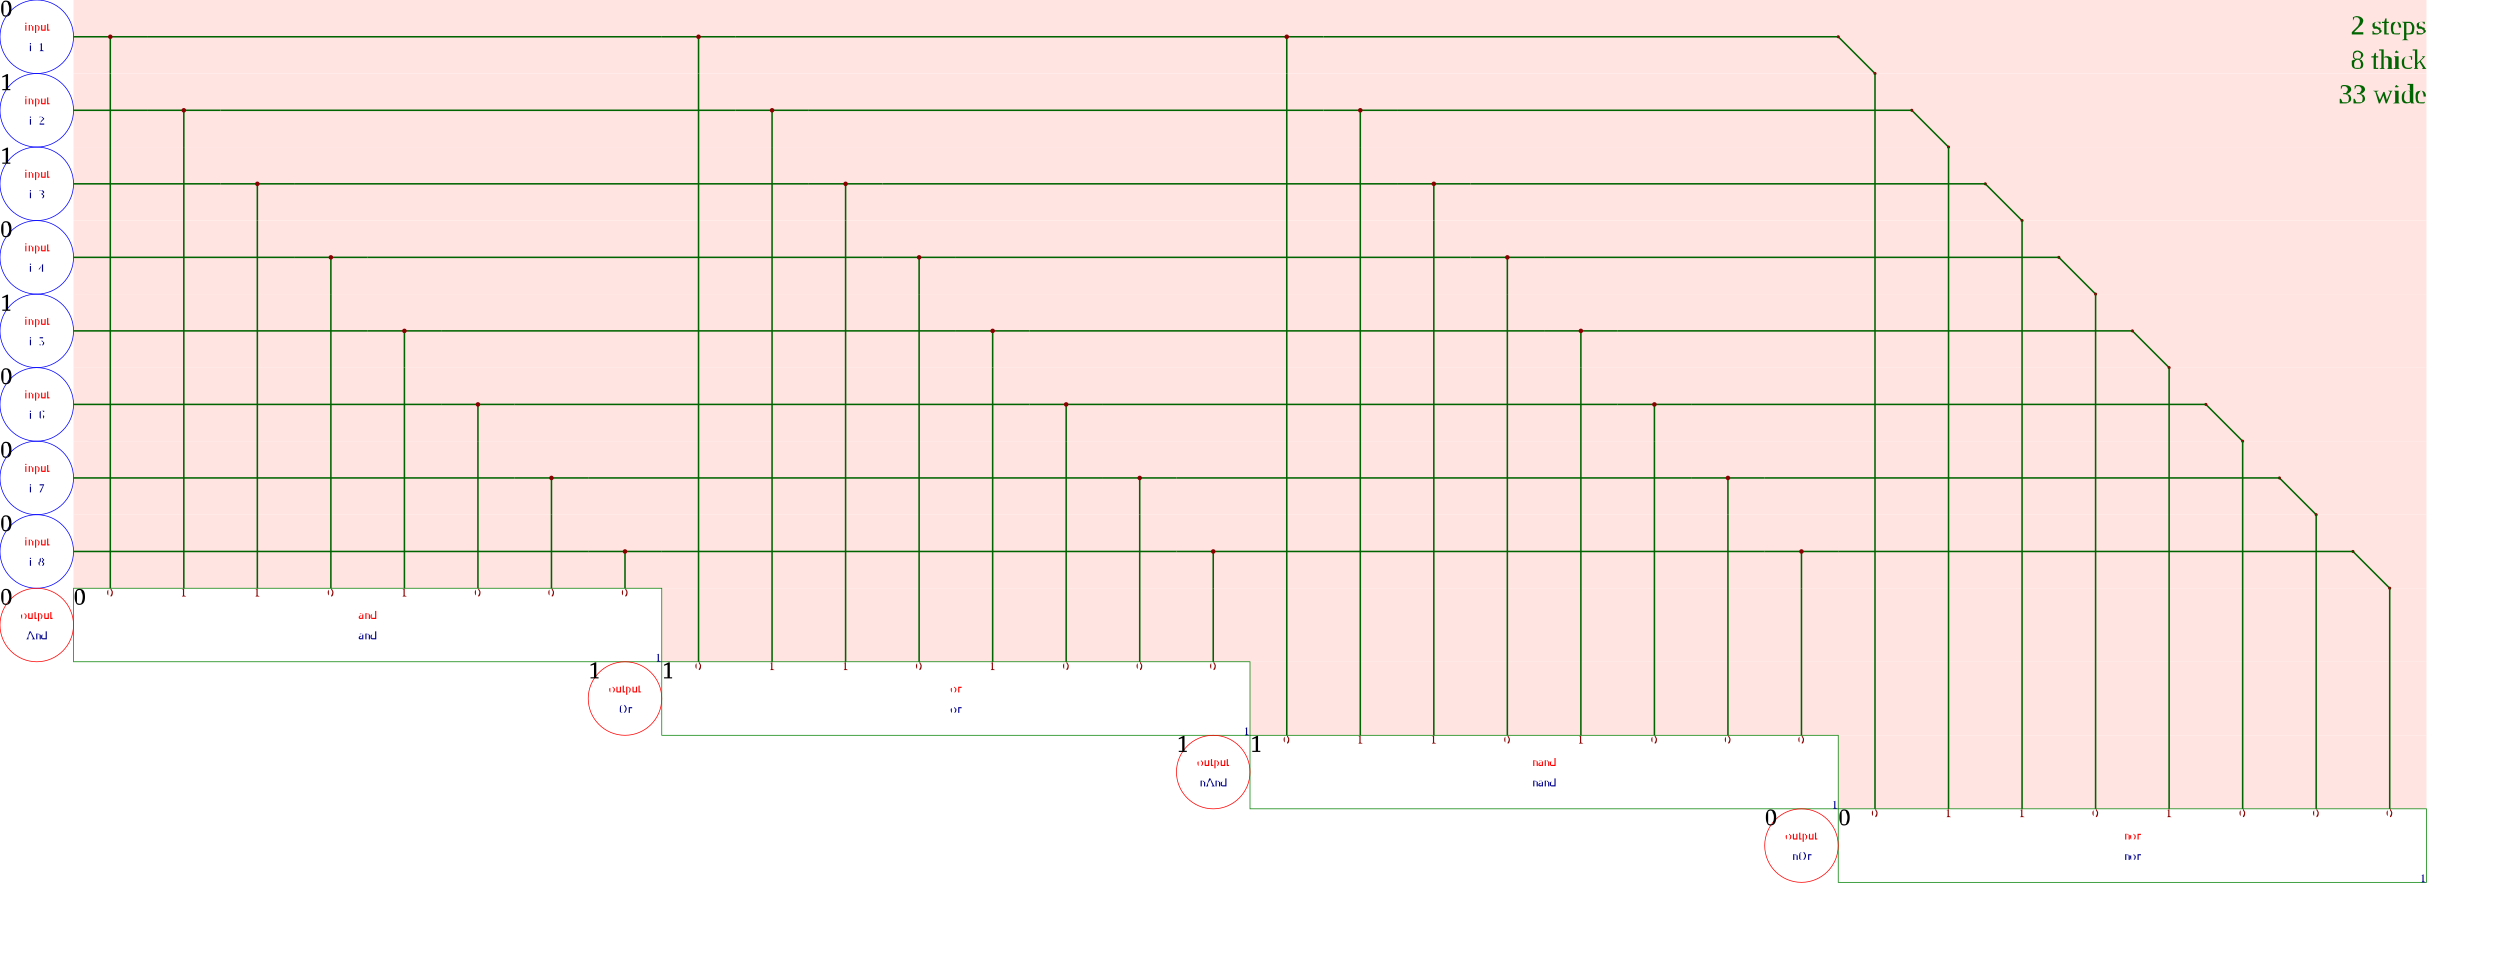
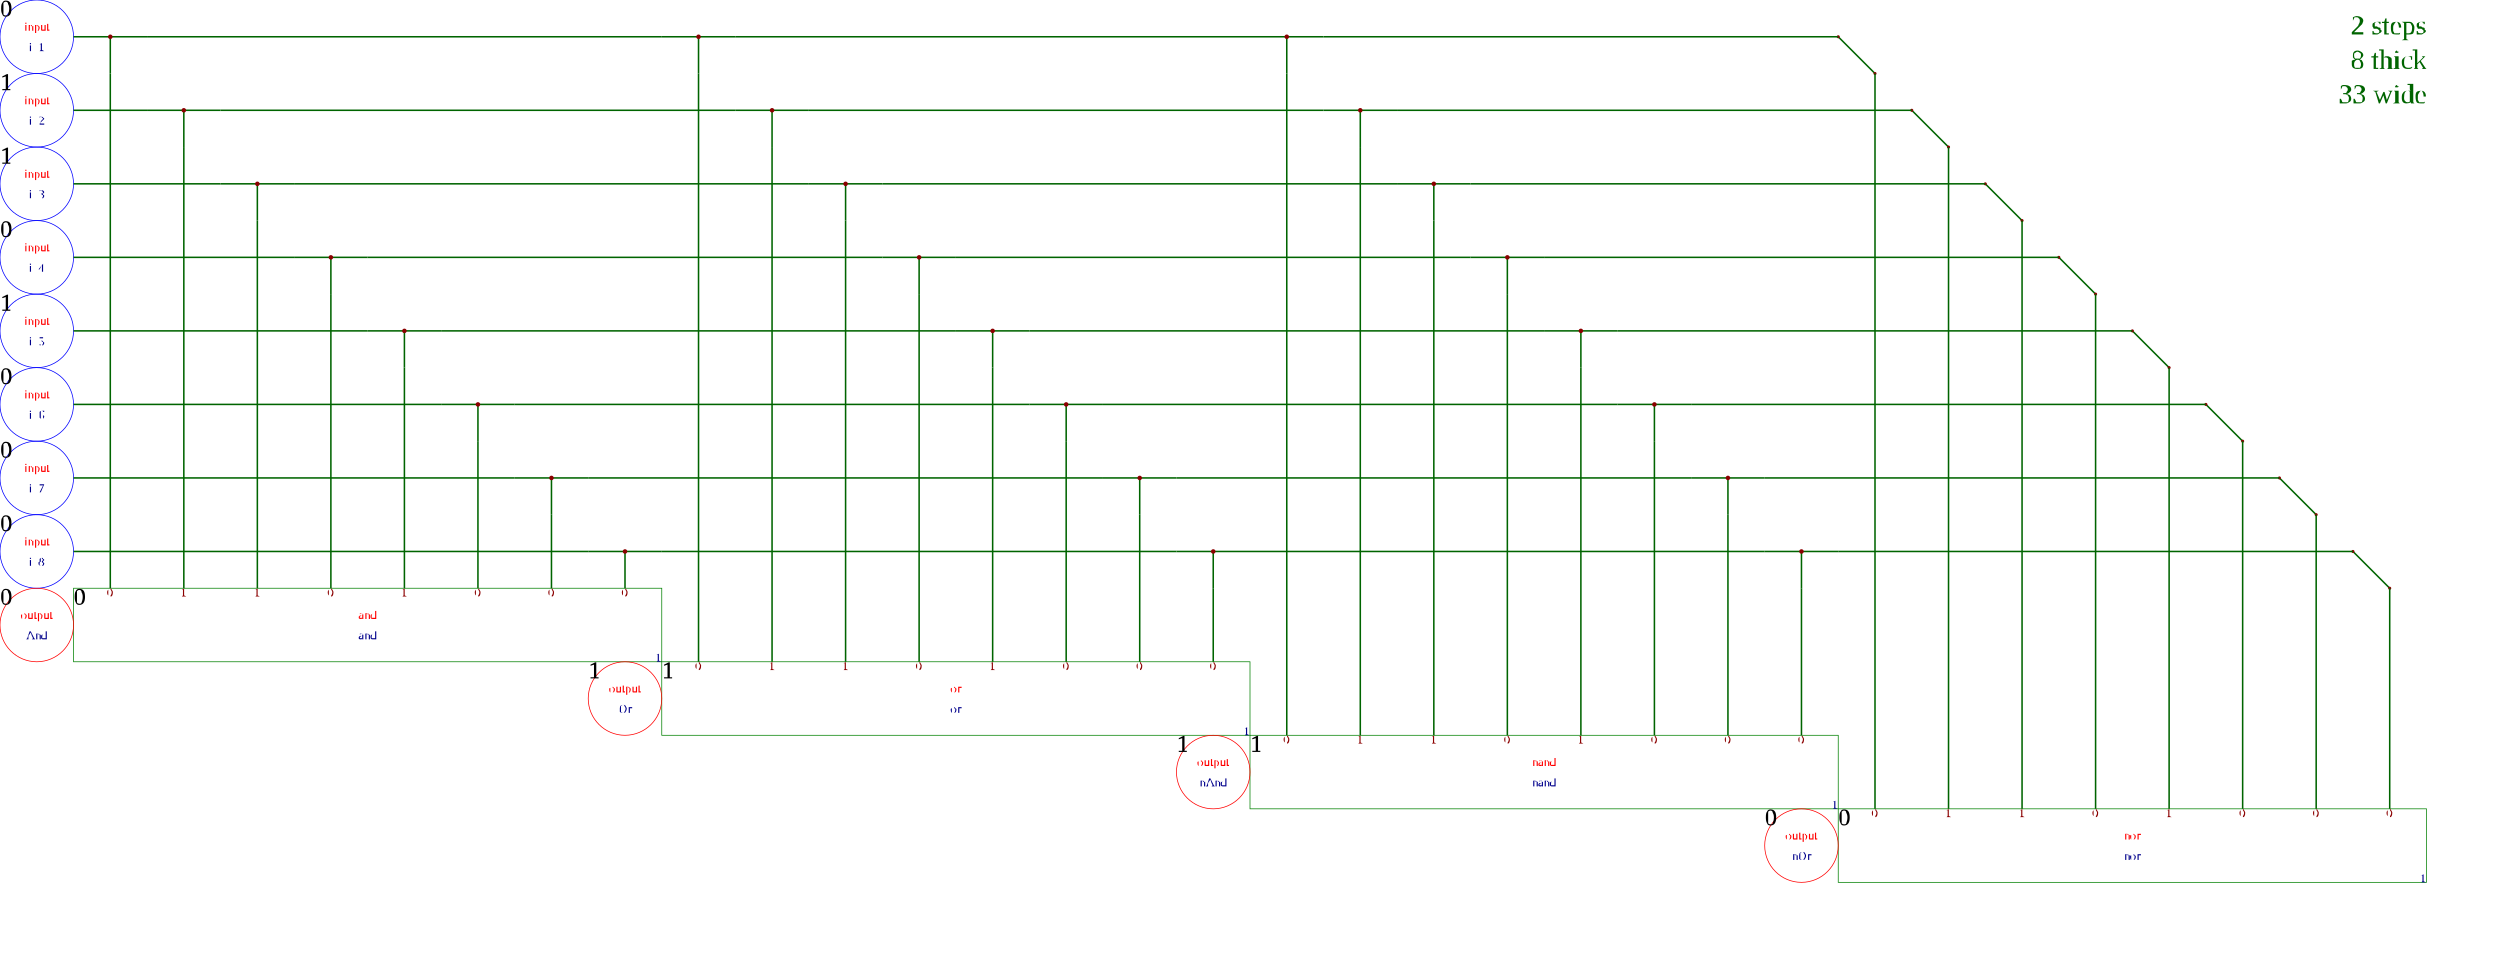
<svg xmlns="http://www.w3.org/2000/svg" height="100%" viewBox="0 0 34 13" width="100%">
-   <rect fill="mistyrose" font-size="0.167" height="1" stroke="transparent" stroke-width="0.01" width="32" x="1" y="0" />
-   <rect fill="mistyrose" font-size="0.167" height="1" stroke="transparent" stroke-width="0.01" width="32" x="1" y="1" />
-   <rect fill="mistyrose" font-size="0.167" height="1" stroke="transparent" stroke-width="0.01" width="32" x="1" y="2" />
-   <rect fill="mistyrose" font-size="0.167" height="1" stroke="transparent" stroke-width="0.01" width="32" x="1" y="3" />
-   <rect fill="mistyrose" font-size="0.167" height="1" stroke="transparent" stroke-width="0.01" width="32" x="1" y="4" />
-   <rect fill="mistyrose" font-size="0.167" height="1" stroke="transparent" stroke-width="0.01" width="32" x="1" y="5" />
-   <rect fill="mistyrose" font-size="0.167" height="1" stroke="transparent" stroke-width="0.01" width="32" x="1" y="6" />
-   <rect fill="mistyrose" font-size="0.167" height="1" stroke="transparent" stroke-width="0.01" width="32" x="1" y="7" />
-   <rect fill="mistyrose" font-size="0.167" height="1" stroke="transparent" stroke-width="0.01" width="24" x="9" y="8" />
-   <rect fill="mistyrose" font-size="0.167" height="1" stroke="transparent" stroke-width="0.01" width="16" x="17" y="9" />
-   <rect fill="mistyrose" font-size="0.167" height="1" stroke="transparent" stroke-width="0.01" width="8" x="25" y="10" />
  <text fill="darkGreen" font-size="0.375" stroke-width="0.023" text-anchor="end" x="33" y="0.469">2 steps</text>
  <text fill="darkGreen" font-size="0.375" stroke-width="0.023" text-anchor="end" x="33" y="0.938">8 thick</text>
  <text fill="darkGreen" font-size="0.375" stroke-width="0.023" text-anchor="end" x="33" y="1.406">33 wide</text>
  <circle cx="0.5" cy="0.5" fill="transparent" font-size="0.167" r="0.5" stroke="blue" stroke-width="0.01" />
  <text dominant-baseline="hanging" fill="black" font-size="0.333" stroke-width="0.021" text-anchor="start" x="0" y="0">0</text>
  <text dominant-baseline="auto" fill="red" font-size="0.167" stroke-width="0.01" text-anchor="middle" x="0.5" y="0.417">input</text>
  <text dominant-baseline="hanging" fill="darkblue" font-size="0.167" stroke-width="0.01" text-anchor="middle" x="0.5" y="0.583">i_1</text>
  <circle cx="0.5" cy="1.5" fill="transparent" font-size="0.167" r="0.5" stroke="blue" stroke-width="0.01" />
  <text dominant-baseline="hanging" fill="black" font-size="0.333" stroke-width="0.021" text-anchor="start" x="0" y="1">1</text>
  <text dominant-baseline="auto" fill="red" font-size="0.167" stroke-width="0.01" text-anchor="middle" x="0.5" y="1.417">input</text>
  <text dominant-baseline="hanging" fill="darkblue" font-size="0.167" stroke-width="0.01" text-anchor="middle" x="0.5" y="1.583">i_2</text>
  <circle cx="0.5" cy="2.5" fill="transparent" font-size="0.167" r="0.5" stroke="blue" stroke-width="0.01" />
  <text dominant-baseline="hanging" fill="black" font-size="0.333" stroke-width="0.021" text-anchor="start" x="0" y="2">1</text>
  <text dominant-baseline="auto" fill="red" font-size="0.167" stroke-width="0.01" text-anchor="middle" x="0.5" y="2.417">input</text>
  <text dominant-baseline="hanging" fill="darkblue" font-size="0.167" stroke-width="0.01" text-anchor="middle" x="0.5" y="2.583">i_3</text>
  <circle cx="0.5" cy="3.5" fill="transparent" font-size="0.167" r="0.5" stroke="blue" stroke-width="0.01" />
  <text dominant-baseline="hanging" fill="black" font-size="0.333" stroke-width="0.021" text-anchor="start" x="0" y="3">0</text>
  <text dominant-baseline="auto" fill="red" font-size="0.167" stroke-width="0.01" text-anchor="middle" x="0.5" y="3.417">input</text>
  <text dominant-baseline="hanging" fill="darkblue" font-size="0.167" stroke-width="0.01" text-anchor="middle" x="0.5" y="3.583">i_4</text>
  <circle cx="0.5" cy="4.5" fill="transparent" font-size="0.167" r="0.5" stroke="blue" stroke-width="0.01" />
  <text dominant-baseline="hanging" fill="black" font-size="0.333" stroke-width="0.021" text-anchor="start" x="0" y="4">1</text>
  <text dominant-baseline="auto" fill="red" font-size="0.167" stroke-width="0.01" text-anchor="middle" x="0.5" y="4.417">input</text>
  <text dominant-baseline="hanging" fill="darkblue" font-size="0.167" stroke-width="0.01" text-anchor="middle" x="0.5" y="4.583">i_5</text>
  <circle cx="0.5" cy="5.5" fill="transparent" font-size="0.167" r="0.5" stroke="blue" stroke-width="0.01" />
  <text dominant-baseline="hanging" fill="black" font-size="0.333" stroke-width="0.021" text-anchor="start" x="0" y="5">0</text>
  <text dominant-baseline="auto" fill="red" font-size="0.167" stroke-width="0.01" text-anchor="middle" x="0.5" y="5.417">input</text>
  <text dominant-baseline="hanging" fill="darkblue" font-size="0.167" stroke-width="0.01" text-anchor="middle" x="0.5" y="5.583">i_6</text>
  <circle cx="0.5" cy="6.5" fill="transparent" font-size="0.167" r="0.5" stroke="blue" stroke-width="0.01" />
  <text dominant-baseline="hanging" fill="black" font-size="0.333" stroke-width="0.021" text-anchor="start" x="0" y="6">0</text>
  <text dominant-baseline="auto" fill="red" font-size="0.167" stroke-width="0.01" text-anchor="middle" x="0.5" y="6.417">input</text>
  <text dominant-baseline="hanging" fill="darkblue" font-size="0.167" stroke-width="0.01" text-anchor="middle" x="0.5" y="6.583">i_7</text>
  <circle cx="0.5" cy="7.5" fill="transparent" font-size="0.167" r="0.5" stroke="blue" stroke-width="0.01" />
  <text dominant-baseline="hanging" fill="black" font-size="0.333" stroke-width="0.021" text-anchor="start" x="0" y="7">0</text>
  <text dominant-baseline="auto" fill="red" font-size="0.167" stroke-width="0.01" text-anchor="middle" x="0.5" y="7.417">input</text>
  <text dominant-baseline="hanging" fill="darkblue" font-size="0.167" stroke-width="0.01" text-anchor="middle" x="0.5" y="7.583">i_8</text>
  <rect fill="transparent" font-size="0.167" height="1" stroke="green" stroke-width="0.01" width="8" x="1" y="8" />
  <text dominant-baseline="hanging" fill="black" font-size="0.333" stroke-width="0.021" text-anchor="start" x="1" y="8">0</text>
  <text fill="darkBlue" font-size="0.167" stroke-width="0.01" text-anchor="end" x="9" y="9">1</text>
  <text dominant-baseline="auto" fill="red" font-size="0.167" stroke-width="0.01" text-anchor="middle" x="5" y="8.417">and</text>
  <text dominant-baseline="hanging" fill="darkblue" font-size="0.167" stroke-width="0.01" text-anchor="middle" x="5" y="8.583">and</text>
  <text dominant-baseline="hanging" fill="darkRed" font-size="0.167" stroke-width="0.01" text-anchor="middle" x="1.5" y="8">0</text>
  <text dominant-baseline="hanging" fill="darkRed" font-size="0.167" stroke-width="0.01" text-anchor="middle" x="2.5" y="8">1</text>
  <text dominant-baseline="hanging" fill="darkRed" font-size="0.167" stroke-width="0.01" text-anchor="middle" x="3.5" y="8">1</text>
  <text dominant-baseline="hanging" fill="darkRed" font-size="0.167" stroke-width="0.01" text-anchor="middle" x="4.5" y="8">0</text>
  <text dominant-baseline="hanging" fill="darkRed" font-size="0.167" stroke-width="0.01" text-anchor="middle" x="5.5" y="8">1</text>
  <text dominant-baseline="hanging" fill="darkRed" font-size="0.167" stroke-width="0.01" text-anchor="middle" x="6.5" y="8">0</text>
  <text dominant-baseline="hanging" fill="darkRed" font-size="0.167" stroke-width="0.01" text-anchor="middle" x="7.5" y="8">0</text>
  <text dominant-baseline="hanging" fill="darkRed" font-size="0.167" stroke-width="0.01" text-anchor="middle" x="8.5" y="8">0</text>
  <rect fill="transparent" font-size="0.167" height="1" stroke="green" stroke-width="0.01" width="8" x="9" y="9" />
  <text dominant-baseline="hanging" fill="black" font-size="0.333" stroke-width="0.021" text-anchor="start" x="9" y="9">1</text>
  <text fill="darkBlue" font-size="0.167" stroke-width="0.01" text-anchor="end" x="17" y="10">1</text>
  <text dominant-baseline="auto" fill="red" font-size="0.167" stroke-width="0.01" text-anchor="middle" x="13" y="9.417">or</text>
  <text dominant-baseline="hanging" fill="darkblue" font-size="0.167" stroke-width="0.01" text-anchor="middle" x="13" y="9.583">or</text>
  <text dominant-baseline="hanging" fill="darkRed" font-size="0.167" stroke-width="0.01" text-anchor="middle" x="9.5" y="9">0</text>
  <text dominant-baseline="hanging" fill="darkRed" font-size="0.167" stroke-width="0.01" text-anchor="middle" x="10.5" y="9">1</text>
  <text dominant-baseline="hanging" fill="darkRed" font-size="0.167" stroke-width="0.01" text-anchor="middle" x="11.5" y="9">1</text>
  <text dominant-baseline="hanging" fill="darkRed" font-size="0.167" stroke-width="0.01" text-anchor="middle" x="12.5" y="9">0</text>
  <text dominant-baseline="hanging" fill="darkRed" font-size="0.167" stroke-width="0.01" text-anchor="middle" x="13.5" y="9">1</text>
  <text dominant-baseline="hanging" fill="darkRed" font-size="0.167" stroke-width="0.01" text-anchor="middle" x="14.5" y="9">0</text>
  <text dominant-baseline="hanging" fill="darkRed" font-size="0.167" stroke-width="0.01" text-anchor="middle" x="15.5" y="9">0</text>
  <text dominant-baseline="hanging" fill="darkRed" font-size="0.167" stroke-width="0.01" text-anchor="middle" x="16.5" y="9">0</text>
  <rect fill="transparent" font-size="0.167" height="1" stroke="green" stroke-width="0.01" width="8" x="17" y="10" />
  <text dominant-baseline="hanging" fill="black" font-size="0.333" stroke-width="0.021" text-anchor="start" x="17" y="10">1</text>
  <text fill="darkBlue" font-size="0.167" stroke-width="0.01" text-anchor="end" x="25" y="11">1</text>
  <text dominant-baseline="auto" fill="red" font-size="0.167" stroke-width="0.01" text-anchor="middle" x="21" y="10.417">nand</text>
  <text dominant-baseline="hanging" fill="darkblue" font-size="0.167" stroke-width="0.01" text-anchor="middle" x="21" y="10.583">nand</text>
  <text dominant-baseline="hanging" fill="darkRed" font-size="0.167" stroke-width="0.01" text-anchor="middle" x="17.5" y="10">0</text>
  <text dominant-baseline="hanging" fill="darkRed" font-size="0.167" stroke-width="0.01" text-anchor="middle" x="18.5" y="10">1</text>
  <text dominant-baseline="hanging" fill="darkRed" font-size="0.167" stroke-width="0.01" text-anchor="middle" x="19.5" y="10">1</text>
  <text dominant-baseline="hanging" fill="darkRed" font-size="0.167" stroke-width="0.01" text-anchor="middle" x="20.5" y="10">0</text>
  <text dominant-baseline="hanging" fill="darkRed" font-size="0.167" stroke-width="0.01" text-anchor="middle" x="21.5" y="10">1</text>
  <text dominant-baseline="hanging" fill="darkRed" font-size="0.167" stroke-width="0.01" text-anchor="middle" x="22.5" y="10">0</text>
  <text dominant-baseline="hanging" fill="darkRed" font-size="0.167" stroke-width="0.01" text-anchor="middle" x="23.5" y="10">0</text>
  <text dominant-baseline="hanging" fill="darkRed" font-size="0.167" stroke-width="0.01" text-anchor="middle" x="24.5" y="10">0</text>
  <rect fill="transparent" font-size="0.167" height="1" stroke="green" stroke-width="0.01" width="8" x="25" y="11" />
  <text dominant-baseline="hanging" fill="black" font-size="0.333" stroke-width="0.021" text-anchor="start" x="25" y="11">0</text>
  <text fill="darkBlue" font-size="0.167" stroke-width="0.01" text-anchor="end" x="33" y="12">1</text>
  <text dominant-baseline="auto" fill="red" font-size="0.167" stroke-width="0.01" text-anchor="middle" x="29" y="11.417">nor</text>
  <text dominant-baseline="hanging" fill="darkblue" font-size="0.167" stroke-width="0.01" text-anchor="middle" x="29" y="11.583">nor</text>
  <text dominant-baseline="hanging" fill="darkRed" font-size="0.167" stroke-width="0.01" text-anchor="middle" x="25.5" y="11">0</text>
  <text dominant-baseline="hanging" fill="darkRed" font-size="0.167" stroke-width="0.01" text-anchor="middle" x="26.5" y="11">1</text>
  <text dominant-baseline="hanging" fill="darkRed" font-size="0.167" stroke-width="0.01" text-anchor="middle" x="27.5" y="11">1</text>
  <text dominant-baseline="hanging" fill="darkRed" font-size="0.167" stroke-width="0.01" text-anchor="middle" x="28.5" y="11">0</text>
  <text dominant-baseline="hanging" fill="darkRed" font-size="0.167" stroke-width="0.01" text-anchor="middle" x="29.5" y="11">1</text>
  <text dominant-baseline="hanging" fill="darkRed" font-size="0.167" stroke-width="0.01" text-anchor="middle" x="30.5" y="11">0</text>
  <text dominant-baseline="hanging" fill="darkRed" font-size="0.167" stroke-width="0.01" text-anchor="middle" x="31.5" y="11">0</text>
  <text dominant-baseline="hanging" fill="darkRed" font-size="0.167" stroke-width="0.01" text-anchor="middle" x="32.5" y="11">0</text>
  <circle cx="0.5" cy="8.5" fill="transparent" font-size="0.167" r="0.5" stroke="red" stroke-width="0.01" />
  <text dominant-baseline="hanging" fill="black" font-size="0.333" stroke-width="0.021" text-anchor="start" x="0" y="8">0</text>
  <text dominant-baseline="auto" fill="red" font-size="0.167" stroke-width="0.01" text-anchor="middle" x="0.5" y="8.417">output</text>
  <text dominant-baseline="hanging" fill="darkblue" font-size="0.167" stroke-width="0.01" text-anchor="middle" x="0.5" y="8.583">And</text>
  <circle cx="8.5" cy="9.5" fill="transparent" font-size="0.167" r="0.5" stroke="red" stroke-width="0.01" />
  <text dominant-baseline="hanging" fill="black" font-size="0.333" stroke-width="0.021" text-anchor="start" x="8" y="9">1</text>
  <text dominant-baseline="auto" fill="red" font-size="0.167" stroke-width="0.01" text-anchor="middle" x="8.5" y="9.417">output</text>
  <text dominant-baseline="hanging" fill="darkblue" font-size="0.167" stroke-width="0.01" text-anchor="middle" x="8.5" y="9.583">Or</text>
  <circle cx="16.5" cy="10.5" fill="transparent" font-size="0.167" r="0.5" stroke="red" stroke-width="0.01" />
  <text dominant-baseline="hanging" fill="black" font-size="0.333" stroke-width="0.021" text-anchor="start" x="16" y="10">1</text>
  <text dominant-baseline="auto" fill="red" font-size="0.167" stroke-width="0.01" text-anchor="middle" x="16.5" y="10.417">output</text>
  <text dominant-baseline="hanging" fill="darkblue" font-size="0.167" stroke-width="0.01" text-anchor="middle" x="16.5" y="10.583">nAnd</text>
  <circle cx="24.5" cy="11.5" fill="transparent" font-size="0.167" r="0.5" stroke="red" stroke-width="0.01" />
  <text dominant-baseline="hanging" fill="black" font-size="0.333" stroke-width="0.021" text-anchor="start" x="24" y="11">0</text>
  <text dominant-baseline="auto" fill="red" font-size="0.167" stroke-width="0.01" text-anchor="middle" x="24.5" y="11.417">output</text>
  <text dominant-baseline="hanging" fill="darkblue" font-size="0.167" stroke-width="0.01" text-anchor="middle" x="24.5" y="11.583">nOr</text>
  <line fill="transparent" font-size="0.167" stroke="darkgreen" stroke-width="0.021" x1="1" x2="2" y1="0.5" y2="0.5" />
  <line fill="transparent" font-size="0.167" stroke="darkgreen" stroke-width="0.021" x1="1.5" x2="1.5" y1="0.5" y2="1" />
  <circle cx="1.5" cy="0.5" fill="darkRed" font-size="0.167" r="0.031" stroke-width="0.01" />
  <line fill="transparent" font-size="0.167" stroke="darkgreen" stroke-width="0.021" x1="2" x2="3" y1="1.5" y2="1.5" />
  <line fill="transparent" font-size="0.167" stroke="darkgreen" stroke-width="0.021" x1="2.5" x2="2.5" y1="1.5" y2="2" />
  <circle cx="2.5" cy="1.5" fill="darkRed" font-size="0.167" r="0.031" stroke-width="0.01" />
  <line fill="transparent" font-size="0.167" stroke="darkgreen" stroke-width="0.021" x1="3" x2="4" y1="2.5" y2="2.5" />
  <line fill="transparent" font-size="0.167" stroke="darkgreen" stroke-width="0.021" x1="3.5" x2="3.5" y1="2.5" y2="3" />
  <circle cx="3.5" cy="2.5" fill="darkRed" font-size="0.167" r="0.031" stroke-width="0.01" />
  <line fill="transparent" font-size="0.167" stroke="darkgreen" stroke-width="0.021" x1="4" x2="5" y1="3.5" y2="3.5" />
  <line fill="transparent" font-size="0.167" stroke="darkgreen" stroke-width="0.021" x1="4.5" x2="4.5" y1="3.5" y2="4" />
  <circle cx="4.5" cy="3.5" fill="darkRed" font-size="0.167" r="0.031" stroke-width="0.01" />
  <line fill="transparent" font-size="0.167" stroke="darkgreen" stroke-width="0.021" x1="5" x2="6" y1="4.5" y2="4.5" />
  <line fill="transparent" font-size="0.167" stroke="darkgreen" stroke-width="0.021" x1="5.5" x2="5.5" y1="4.5" y2="5" />
  <circle cx="5.5" cy="4.5" fill="darkRed" font-size="0.167" r="0.031" stroke-width="0.01" />
  <line fill="transparent" font-size="0.167" stroke="darkgreen" stroke-width="0.021" x1="6" x2="7" y1="5.5" y2="5.5" />
  <line fill="transparent" font-size="0.167" stroke="darkgreen" stroke-width="0.021" x1="6.5" x2="6.5" y1="5.5" y2="6" />
  <circle cx="6.5" cy="5.5" fill="darkRed" font-size="0.167" r="0.031" stroke-width="0.01" />
  <line fill="transparent" font-size="0.167" stroke="darkgreen" stroke-width="0.021" x1="7" x2="8" y1="6.5" y2="6.5" />
  <line fill="transparent" font-size="0.167" stroke="darkgreen" stroke-width="0.021" x1="7.5" x2="7.5" y1="6.5" y2="7" />
  <circle cx="7.5" cy="6.5" fill="darkRed" font-size="0.167" r="0.031" stroke-width="0.01" />
  <line fill="transparent" font-size="0.167" stroke="darkgreen" stroke-width="0.021" x1="8" x2="9" y1="7.5" y2="7.5" />
  <line fill="transparent" font-size="0.167" stroke="darkgreen" stroke-width="0.021" x1="8.5" x2="8.5" y1="7.5" y2="8" />
  <circle cx="8.5" cy="7.5" fill="darkRed" font-size="0.167" r="0.031" stroke-width="0.01" />
  <line fill="transparent" font-size="0.167" stroke="darkgreen" stroke-width="0.021" x1="9" x2="10" y1="0.5" y2="0.5" />
  <line fill="transparent" font-size="0.167" stroke="darkgreen" stroke-width="0.021" x1="9.5" x2="9.5" y1="0.5" y2="1" />
  <circle cx="9.5" cy="0.5" fill="darkRed" font-size="0.167" r="0.031" stroke-width="0.01" />
  <line fill="transparent" font-size="0.167" stroke="darkgreen" stroke-width="0.021" x1="10" x2="11" y1="1.5" y2="1.5" />
  <line fill="transparent" font-size="0.167" stroke="darkgreen" stroke-width="0.021" x1="10.5" x2="10.5" y1="1.5" y2="2" />
  <circle cx="10.5" cy="1.5" fill="darkRed" font-size="0.167" r="0.031" stroke-width="0.01" />
  <line fill="transparent" font-size="0.167" stroke="darkgreen" stroke-width="0.021" x1="11" x2="12" y1="2.5" y2="2.5" />
  <line fill="transparent" font-size="0.167" stroke="darkgreen" stroke-width="0.021" x1="11.5" x2="11.5" y1="2.5" y2="3" />
  <circle cx="11.5" cy="2.5" fill="darkRed" font-size="0.167" r="0.031" stroke-width="0.01" />
  <line fill="transparent" font-size="0.167" stroke="darkgreen" stroke-width="0.021" x1="12" x2="13" y1="3.5" y2="3.5" />
  <line fill="transparent" font-size="0.167" stroke="darkgreen" stroke-width="0.021" x1="12.5" x2="12.5" y1="3.5" y2="4" />
  <circle cx="12.5" cy="3.5" fill="darkRed" font-size="0.167" r="0.031" stroke-width="0.01" />
  <line fill="transparent" font-size="0.167" stroke="darkgreen" stroke-width="0.021" x1="13" x2="14" y1="4.5" y2="4.5" />
  <line fill="transparent" font-size="0.167" stroke="darkgreen" stroke-width="0.021" x1="13.5" x2="13.5" y1="4.5" y2="5" />
  <circle cx="13.5" cy="4.5" fill="darkRed" font-size="0.167" r="0.031" stroke-width="0.01" />
  <line fill="transparent" font-size="0.167" stroke="darkgreen" stroke-width="0.021" x1="14" x2="15" y1="5.5" y2="5.5" />
  <line fill="transparent" font-size="0.167" stroke="darkgreen" stroke-width="0.021" x1="14.5" x2="14.5" y1="5.5" y2="6" />
  <circle cx="14.5" cy="5.5" fill="darkRed" font-size="0.167" r="0.031" stroke-width="0.01" />
  <line fill="transparent" font-size="0.167" stroke="darkgreen" stroke-width="0.021" x1="15" x2="16" y1="6.5" y2="6.5" />
  <line fill="transparent" font-size="0.167" stroke="darkgreen" stroke-width="0.021" x1="15.5" x2="15.5" y1="6.5" y2="7" />
  <circle cx="15.5" cy="6.5" fill="darkRed" font-size="0.167" r="0.031" stroke-width="0.01" />
  <line fill="transparent" font-size="0.167" stroke="darkgreen" stroke-width="0.021" x1="16" x2="17" y1="7.5" y2="7.5" />
  <line fill="transparent" font-size="0.167" stroke="darkgreen" stroke-width="0.021" x1="16.5" x2="16.5" y1="7.5" y2="8" />
  <circle cx="16.5" cy="7.5" fill="darkRed" font-size="0.167" r="0.031" stroke-width="0.01" />
  <line fill="transparent" font-size="0.167" stroke="darkgreen" stroke-width="0.021" x1="17" x2="18" y1="0.5" y2="0.5" />
  <line fill="transparent" font-size="0.167" stroke="darkgreen" stroke-width="0.021" x1="17.5" x2="17.5" y1="0.5" y2="1" />
  <circle cx="17.5" cy="0.5" fill="darkRed" font-size="0.167" r="0.031" stroke-width="0.01" />
  <line fill="transparent" font-size="0.167" stroke="darkgreen" stroke-width="0.021" x1="18" x2="19" y1="1.5" y2="1.5" />
  <line fill="transparent" font-size="0.167" stroke="darkgreen" stroke-width="0.021" x1="18.5" x2="18.5" y1="1.5" y2="2" />
  <circle cx="18.5" cy="1.5" fill="darkRed" font-size="0.167" r="0.031" stroke-width="0.01" />
  <line fill="transparent" font-size="0.167" stroke="darkgreen" stroke-width="0.021" x1="19" x2="20" y1="2.5" y2="2.5" />
  <line fill="transparent" font-size="0.167" stroke="darkgreen" stroke-width="0.021" x1="19.5" x2="19.5" y1="2.5" y2="3" />
  <circle cx="19.5" cy="2.5" fill="darkRed" font-size="0.167" r="0.031" stroke-width="0.01" />
  <line fill="transparent" font-size="0.167" stroke="darkgreen" stroke-width="0.021" x1="20" x2="21" y1="3.5" y2="3.5" />
  <line fill="transparent" font-size="0.167" stroke="darkgreen" stroke-width="0.021" x1="20.5" x2="20.5" y1="3.5" y2="4" />
  <circle cx="20.5" cy="3.5" fill="darkRed" font-size="0.167" r="0.031" stroke-width="0.01" />
  <line fill="transparent" font-size="0.167" stroke="darkgreen" stroke-width="0.021" x1="21" x2="22" y1="4.5" y2="4.5" />
  <line fill="transparent" font-size="0.167" stroke="darkgreen" stroke-width="0.021" x1="21.5" x2="21.5" y1="4.5" y2="5" />
  <circle cx="21.5" cy="4.5" fill="darkRed" font-size="0.167" r="0.031" stroke-width="0.01" />
  <line fill="transparent" font-size="0.167" stroke="darkgreen" stroke-width="0.021" x1="22" x2="23" y1="5.5" y2="5.5" />
  <line fill="transparent" font-size="0.167" stroke="darkgreen" stroke-width="0.021" x1="22.5" x2="22.5" y1="5.5" y2="6" />
  <circle cx="22.5" cy="5.5" fill="darkRed" font-size="0.167" r="0.031" stroke-width="0.01" />
  <line fill="transparent" font-size="0.167" stroke="darkgreen" stroke-width="0.021" x1="23" x2="24" y1="6.5" y2="6.5" />
  <line fill="transparent" font-size="0.167" stroke="darkgreen" stroke-width="0.021" x1="23.5" x2="23.5" y1="6.5" y2="7" />
  <circle cx="23.5" cy="6.5" fill="darkRed" font-size="0.167" r="0.031" stroke-width="0.01" />
  <line fill="transparent" font-size="0.167" stroke="darkgreen" stroke-width="0.021" x1="24" x2="25" y1="7.5" y2="7.5" />
  <line fill="transparent" font-size="0.167" stroke="darkgreen" stroke-width="0.021" x1="24.5" x2="24.5" y1="7.5" y2="8" />
  <circle cx="24.5" cy="7.5" fill="darkRed" font-size="0.167" r="0.031" stroke-width="0.01" />
  <line fill="transparent" font-size="0.167" stroke="darkgreen" stroke-width="0.021" x1="25" x2="25.5" y1="0.5" y2="1" />
  <circle cx="25" cy="0.5" fill="darkRed" font-size="0.167" r="0.021" stroke-width="0.01" />
  <circle cx="25.5" cy="1" fill="darkRed" font-size="0.167" r="0.021" stroke-width="0.01" />
  <line fill="transparent" font-size="0.167" stroke="darkgreen" stroke-width="0.021" x1="26" x2="26.5" y1="1.5" y2="2" />
  <circle cx="26" cy="1.5" fill="darkRed" font-size="0.167" r="0.021" stroke-width="0.01" />
  <circle cx="26.5" cy="2" fill="darkRed" font-size="0.167" r="0.021" stroke-width="0.01" />
  <line fill="transparent" font-size="0.167" stroke="darkgreen" stroke-width="0.021" x1="27" x2="27.5" y1="2.5" y2="3" />
  <circle cx="27" cy="2.5" fill="darkRed" font-size="0.167" r="0.021" stroke-width="0.01" />
  <circle cx="27.5" cy="3" fill="darkRed" font-size="0.167" r="0.021" stroke-width="0.01" />
  <line fill="transparent" font-size="0.167" stroke="darkgreen" stroke-width="0.021" x1="28" x2="28.5" y1="3.5" y2="4" />
  <circle cx="28" cy="3.5" fill="darkRed" font-size="0.167" r="0.021" stroke-width="0.01" />
  <circle cx="28.5" cy="4" fill="darkRed" font-size="0.167" r="0.021" stroke-width="0.01" />
  <line fill="transparent" font-size="0.167" stroke="darkgreen" stroke-width="0.021" x1="29" x2="29.5" y1="4.5" y2="5" />
  <circle cx="29" cy="4.5" fill="darkRed" font-size="0.167" r="0.021" stroke-width="0.01" />
  <circle cx="29.5" cy="5" fill="darkRed" font-size="0.167" r="0.021" stroke-width="0.01" />
  <line fill="transparent" font-size="0.167" stroke="darkgreen" stroke-width="0.021" x1="30" x2="30.5" y1="5.5" y2="6" />
  <circle cx="30" cy="5.5" fill="darkRed" font-size="0.167" r="0.021" stroke-width="0.01" />
  <circle cx="30.5" cy="6" fill="darkRed" font-size="0.167" r="0.021" stroke-width="0.01" />
  <line fill="transparent" font-size="0.167" stroke="darkgreen" stroke-width="0.021" x1="31" x2="31.5" y1="6.5" y2="7" />
  <circle cx="31" cy="6.5" fill="darkRed" font-size="0.167" r="0.021" stroke-width="0.01" />
  <circle cx="31.5" cy="7" fill="darkRed" font-size="0.167" r="0.021" stroke-width="0.01" />
  <line fill="transparent" font-size="0.167" stroke="darkgreen" stroke-width="0.021" x1="32" x2="32.5" y1="7.5" y2="8" />
  <circle cx="32" cy="7.5" fill="darkRed" font-size="0.167" r="0.021" stroke-width="0.01" />
  <circle cx="32.5" cy="8" fill="darkRed" font-size="0.167" r="0.021" stroke-width="0.01" />
  <line fill="transparent" font-size="0.167" stroke="darkgreen" stroke-width="0.021" x1="1" x2="2" y1="1.5" y2="1.5" />
  <line fill="transparent" font-size="0.167" stroke="darkgreen" stroke-width="0.021" x1="1.5" x2="1.5" y1="1" y2="8" />
  <line fill="transparent" font-size="0.167" stroke="darkgreen" stroke-width="0.021" x1="1" x2="3" y1="2.5" y2="2.5" />
  <line fill="transparent" font-size="0.167" stroke="darkgreen" stroke-width="0.021" x1="1" x2="4" y1="3.5" y2="3.5" />
  <line fill="transparent" font-size="0.167" stroke="darkgreen" stroke-width="0.021" x1="1" x2="5" y1="4.5" y2="4.5" />
  <line fill="transparent" font-size="0.167" stroke="darkgreen" stroke-width="0.021" x1="1" x2="6" y1="5.5" y2="5.5" />
  <line fill="transparent" font-size="0.167" stroke="darkgreen" stroke-width="0.021" x1="1" x2="7" y1="6.5" y2="6.5" />
  <line fill="transparent" font-size="0.167" stroke="darkgreen" stroke-width="0.021" x1="1" x2="8" y1="7.5" y2="7.5" />
  <line fill="transparent" font-size="0.167" stroke="darkgreen" stroke-width="0.021" x1="2" x2="9" y1="0.5" y2="0.5" />
  <line fill="transparent" font-size="0.167" stroke="darkgreen" stroke-width="0.021" x1="2.5" x2="2.5" y1="2" y2="8" />
  <line fill="transparent" font-size="0.167" stroke="darkgreen" stroke-width="0.021" x1="3" x2="10" y1="1.5" y2="1.5" />
  <line fill="transparent" font-size="0.167" stroke="darkgreen" stroke-width="0.021" x1="3.5" x2="3.5" y1="3" y2="8" />
  <line fill="transparent" font-size="0.167" stroke="darkgreen" stroke-width="0.021" x1="4" x2="11" y1="2.5" y2="2.5" />
  <line fill="transparent" font-size="0.167" stroke="darkgreen" stroke-width="0.021" x1="4.5" x2="4.5" y1="4" y2="8" />
  <line fill="transparent" font-size="0.167" stroke="darkgreen" stroke-width="0.021" x1="5" x2="12" y1="3.5" y2="3.5" />
  <line fill="transparent" font-size="0.167" stroke="darkgreen" stroke-width="0.021" x1="5.5" x2="5.5" y1="5" y2="8" />
  <line fill="transparent" font-size="0.167" stroke="darkgreen" stroke-width="0.021" x1="6" x2="13" y1="4.5" y2="4.5" />
  <line fill="transparent" font-size="0.167" stroke="darkgreen" stroke-width="0.021" x1="6.5" x2="6.5" y1="6" y2="8" />
  <line fill="transparent" font-size="0.167" stroke="darkgreen" stroke-width="0.021" x1="7" x2="14" y1="5.5" y2="5.5" />
  <line fill="transparent" font-size="0.167" stroke="darkgreen" stroke-width="0.021" x1="7.5" x2="7.5" y1="7" y2="8" />
  <line fill="transparent" font-size="0.167" stroke="darkgreen" stroke-width="0.021" x1="8" x2="15" y1="6.5" y2="6.5" />
  <line fill="transparent" font-size="0.167" stroke="darkgreen" stroke-width="0.021" x1="9.5" x2="9.5" y1="1" y2="9" />
  <line fill="transparent" font-size="0.167" stroke="darkgreen" stroke-width="0.021" x1="9" x2="16" y1="7.5" y2="7.5" />
  <line fill="transparent" font-size="0.167" stroke="darkgreen" stroke-width="0.021" x1="10" x2="17" y1="0.5" y2="0.5" />
  <line fill="transparent" font-size="0.167" stroke="darkgreen" stroke-width="0.021" x1="10.5" x2="10.5" y1="2" y2="9" />
  <line fill="transparent" font-size="0.167" stroke="darkgreen" stroke-width="0.021" x1="11" x2="18" y1="1.5" y2="1.5" />
  <line fill="transparent" font-size="0.167" stroke="darkgreen" stroke-width="0.021" x1="11.5" x2="11.5" y1="3" y2="9" />
  <line fill="transparent" font-size="0.167" stroke="darkgreen" stroke-width="0.021" x1="12" x2="19" y1="2.5" y2="2.5" />
  <line fill="transparent" font-size="0.167" stroke="darkgreen" stroke-width="0.021" x1="12.5" x2="12.5" y1="4" y2="9" />
  <line fill="transparent" font-size="0.167" stroke="darkgreen" stroke-width="0.021" x1="13" x2="20" y1="3.5" y2="3.5" />
  <line fill="transparent" font-size="0.167" stroke="darkgreen" stroke-width="0.021" x1="13.5" x2="13.5" y1="5" y2="9" />
  <line fill="transparent" font-size="0.167" stroke="darkgreen" stroke-width="0.021" x1="14" x2="21" y1="4.5" y2="4.5" />
  <line fill="transparent" font-size="0.167" stroke="darkgreen" stroke-width="0.021" x1="14.5" x2="14.5" y1="6" y2="9" />
  <line fill="transparent" font-size="0.167" stroke="darkgreen" stroke-width="0.021" x1="15" x2="22" y1="5.5" y2="5.5" />
  <line fill="transparent" font-size="0.167" stroke="darkgreen" stroke-width="0.021" x1="15.5" x2="15.5" y1="7" y2="9" />
  <line fill="transparent" font-size="0.167" stroke="darkgreen" stroke-width="0.021" x1="16" x2="23" y1="6.5" y2="6.5" />
  <line fill="transparent" font-size="0.167" stroke="darkgreen" stroke-width="0.021" x1="16.5" x2="16.5" y1="8" y2="9" />
  <line fill="transparent" font-size="0.167" stroke="darkgreen" stroke-width="0.021" x1="17.5" x2="17.5" y1="1" y2="10" />
  <line fill="transparent" font-size="0.167" stroke="darkgreen" stroke-width="0.021" x1="17" x2="24" y1="7.5" y2="7.5" />
  <line fill="transparent" font-size="0.167" stroke="darkgreen" stroke-width="0.021" x1="18" x2="25" y1="0.5" y2="0.5" />
  <line fill="transparent" font-size="0.167" stroke="darkgreen" stroke-width="0.021" x1="18.5" x2="18.5" y1="2" y2="10" />
  <line fill="transparent" font-size="0.167" stroke="darkgreen" stroke-width="0.021" x1="19" x2="26" y1="1.5" y2="1.5" />
  <line fill="transparent" font-size="0.167" stroke="darkgreen" stroke-width="0.021" x1="19.5" x2="19.5" y1="3" y2="10" />
  <line fill="transparent" font-size="0.167" stroke="darkgreen" stroke-width="0.021" x1="20" x2="27" y1="2.5" y2="2.5" />
  <line fill="transparent" font-size="0.167" stroke="darkgreen" stroke-width="0.021" x1="20.5" x2="20.5" y1="4" y2="10" />
  <line fill="transparent" font-size="0.167" stroke="darkgreen" stroke-width="0.021" x1="21" x2="28" y1="3.5" y2="3.5" />
  <line fill="transparent" font-size="0.167" stroke="darkgreen" stroke-width="0.021" x1="21.5" x2="21.5" y1="5" y2="10" />
  <line fill="transparent" font-size="0.167" stroke="darkgreen" stroke-width="0.021" x1="22" x2="29" y1="4.5" y2="4.5" />
  <line fill="transparent" font-size="0.167" stroke="darkgreen" stroke-width="0.021" x1="22.5" x2="22.5" y1="6" y2="10" />
  <line fill="transparent" font-size="0.167" stroke="darkgreen" stroke-width="0.021" x1="23" x2="30" y1="5.5" y2="5.5" />
  <line fill="transparent" font-size="0.167" stroke="darkgreen" stroke-width="0.021" x1="23.5" x2="23.5" y1="7" y2="10" />
  <line fill="transparent" font-size="0.167" stroke="darkgreen" stroke-width="0.021" x1="24" x2="31" y1="6.5" y2="6.5" />
  <line fill="transparent" font-size="0.167" stroke="darkgreen" stroke-width="0.021" x1="24.5" x2="24.5" y1="8" y2="10" />
  <line fill="transparent" font-size="0.167" stroke="darkgreen" stroke-width="0.021" x1="25.5" x2="25.5" y1="1" y2="11" />
  <line fill="transparent" font-size="0.167" stroke="darkgreen" stroke-width="0.021" x1="25" x2="32" y1="7.5" y2="7.5" />
  <line fill="transparent" font-size="0.167" stroke="darkgreen" stroke-width="0.021" x1="26.5" x2="26.5" y1="2" y2="11" />
  <line fill="transparent" font-size="0.167" stroke="darkgreen" stroke-width="0.021" x1="27.5" x2="27.5" y1="3" y2="11" />
  <line fill="transparent" font-size="0.167" stroke="darkgreen" stroke-width="0.021" x1="28.5" x2="28.5" y1="4" y2="11" />
  <line fill="transparent" font-size="0.167" stroke="darkgreen" stroke-width="0.021" x1="29.5" x2="29.5" y1="5" y2="11" />
  <line fill="transparent" font-size="0.167" stroke="darkgreen" stroke-width="0.021" x1="30.5" x2="30.5" y1="6" y2="11" />
  <line fill="transparent" font-size="0.167" stroke="darkgreen" stroke-width="0.021" x1="31.5" x2="31.5" y1="7" y2="11" />
  <line fill="transparent" font-size="0.167" stroke="darkgreen" stroke-width="0.021" x1="32.5" x2="32.5" y1="8" y2="11" />
</svg>
